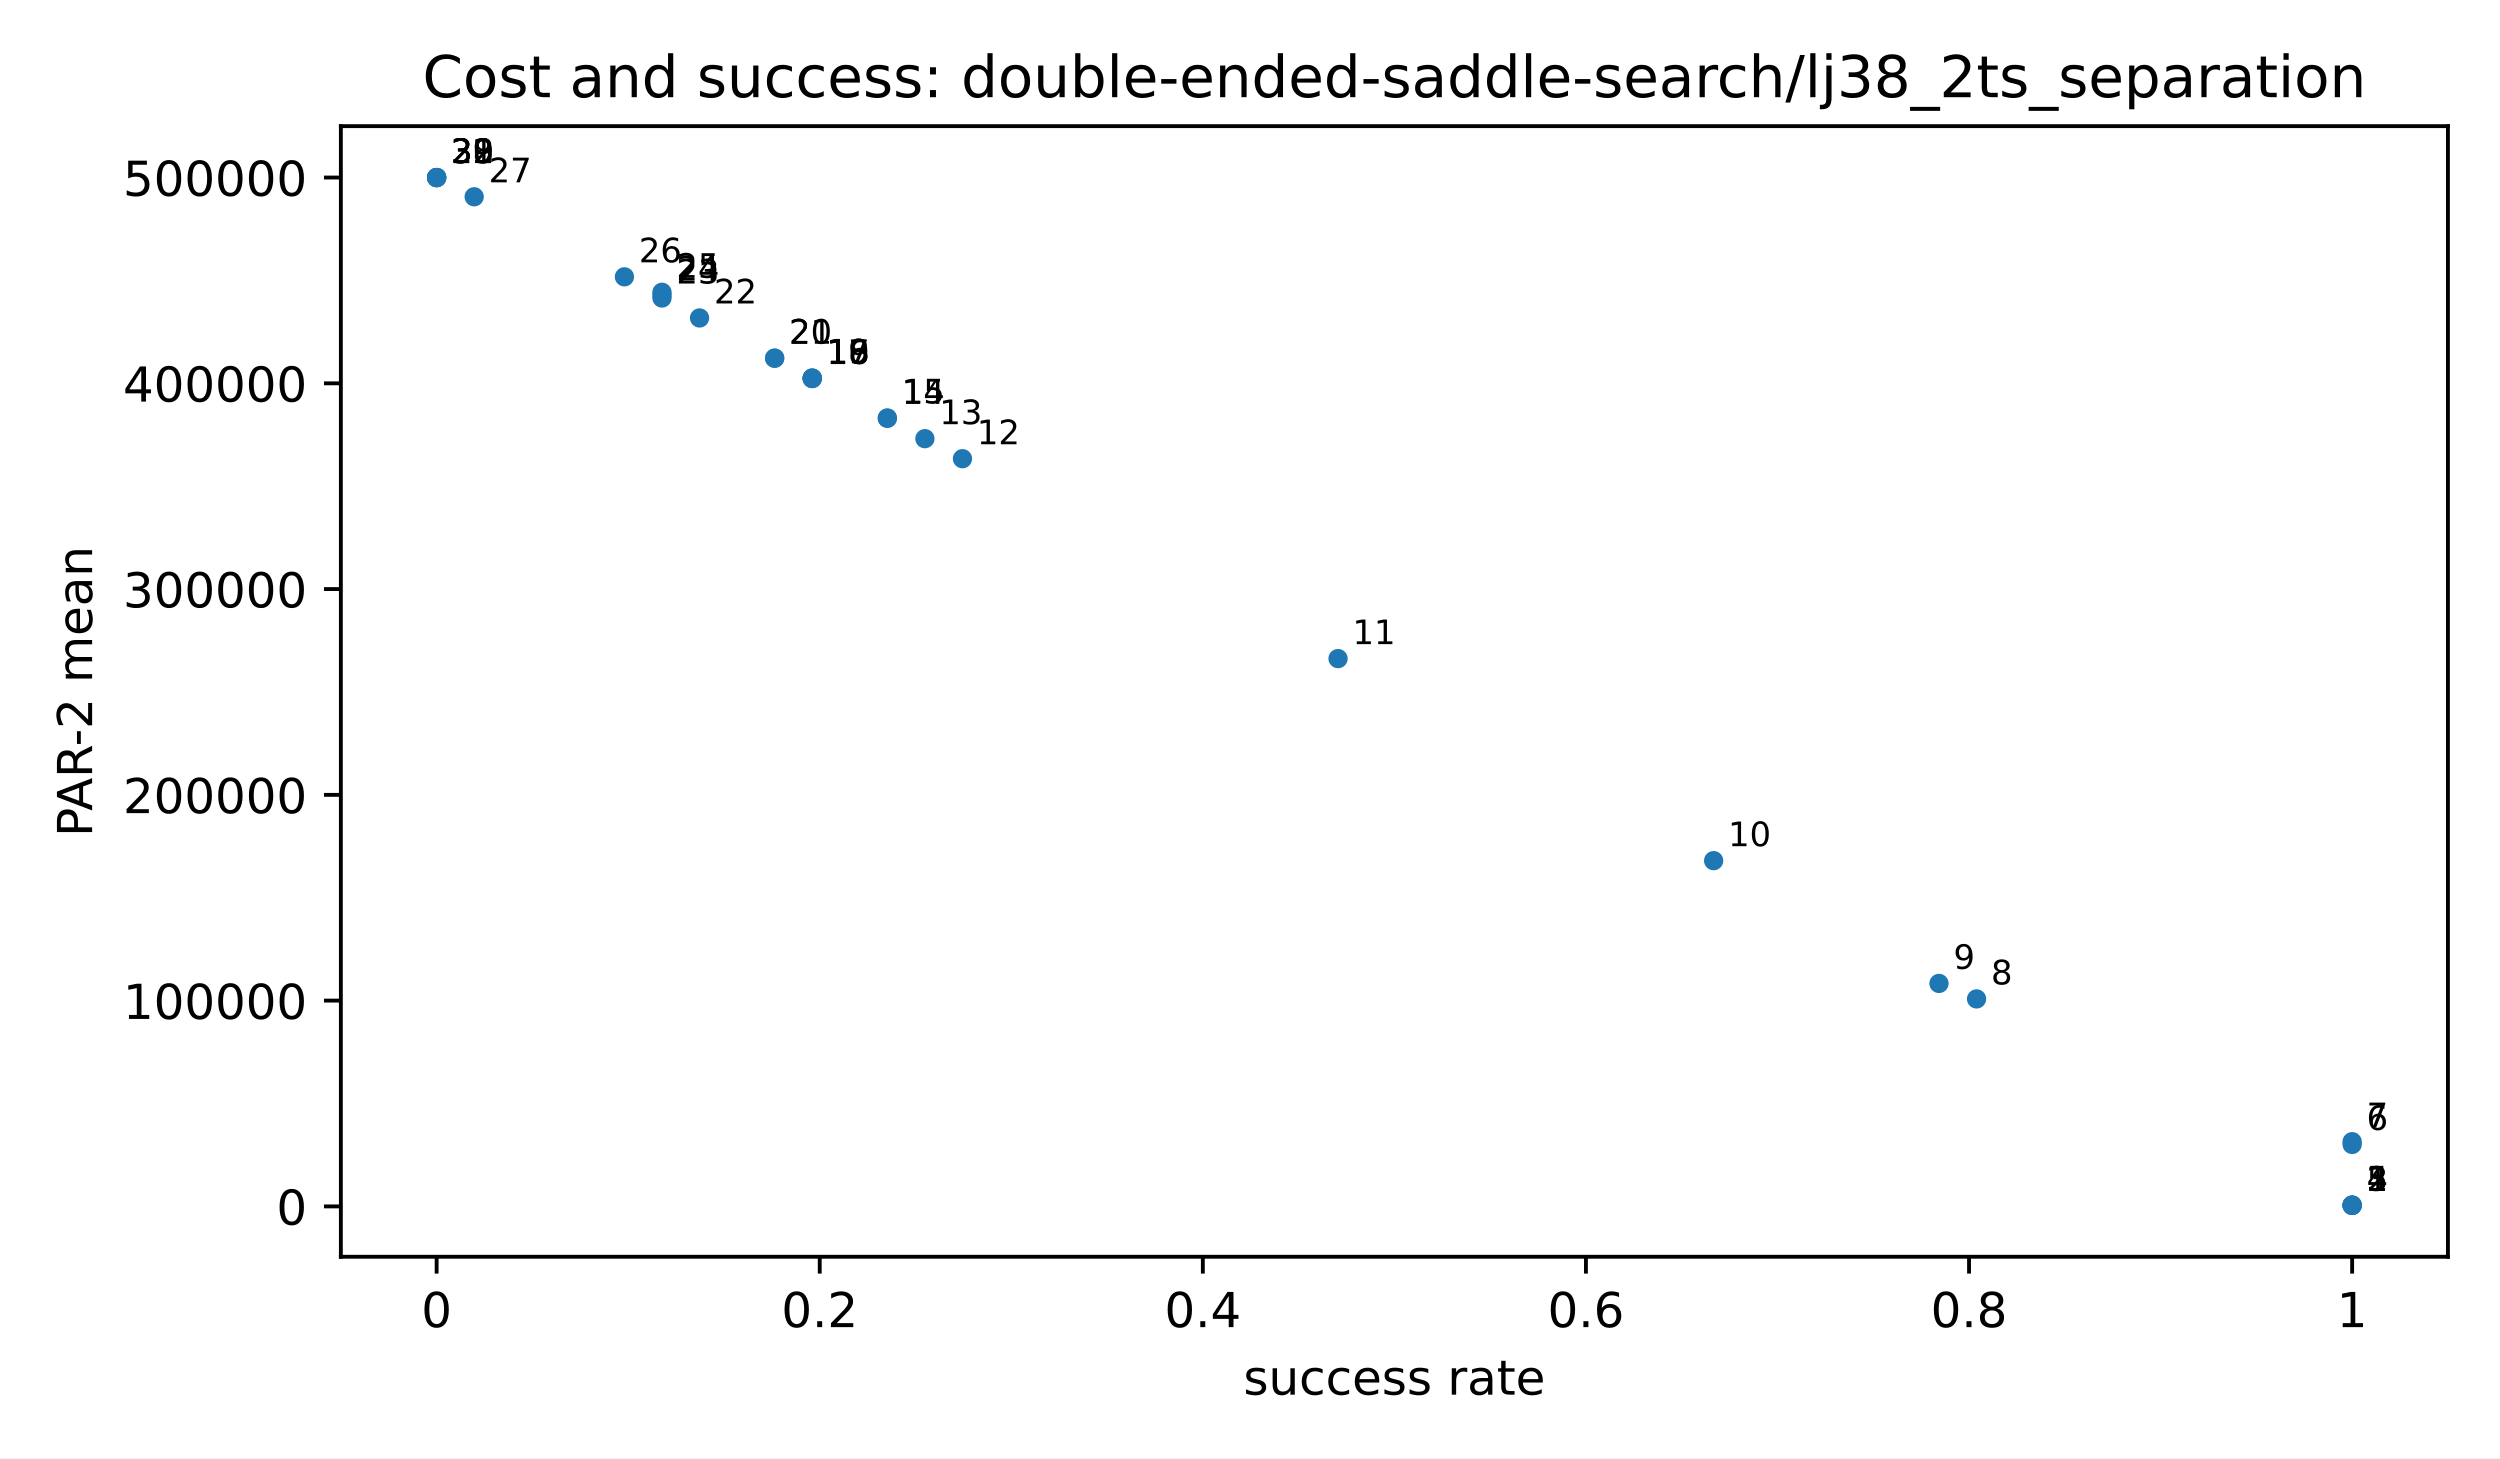
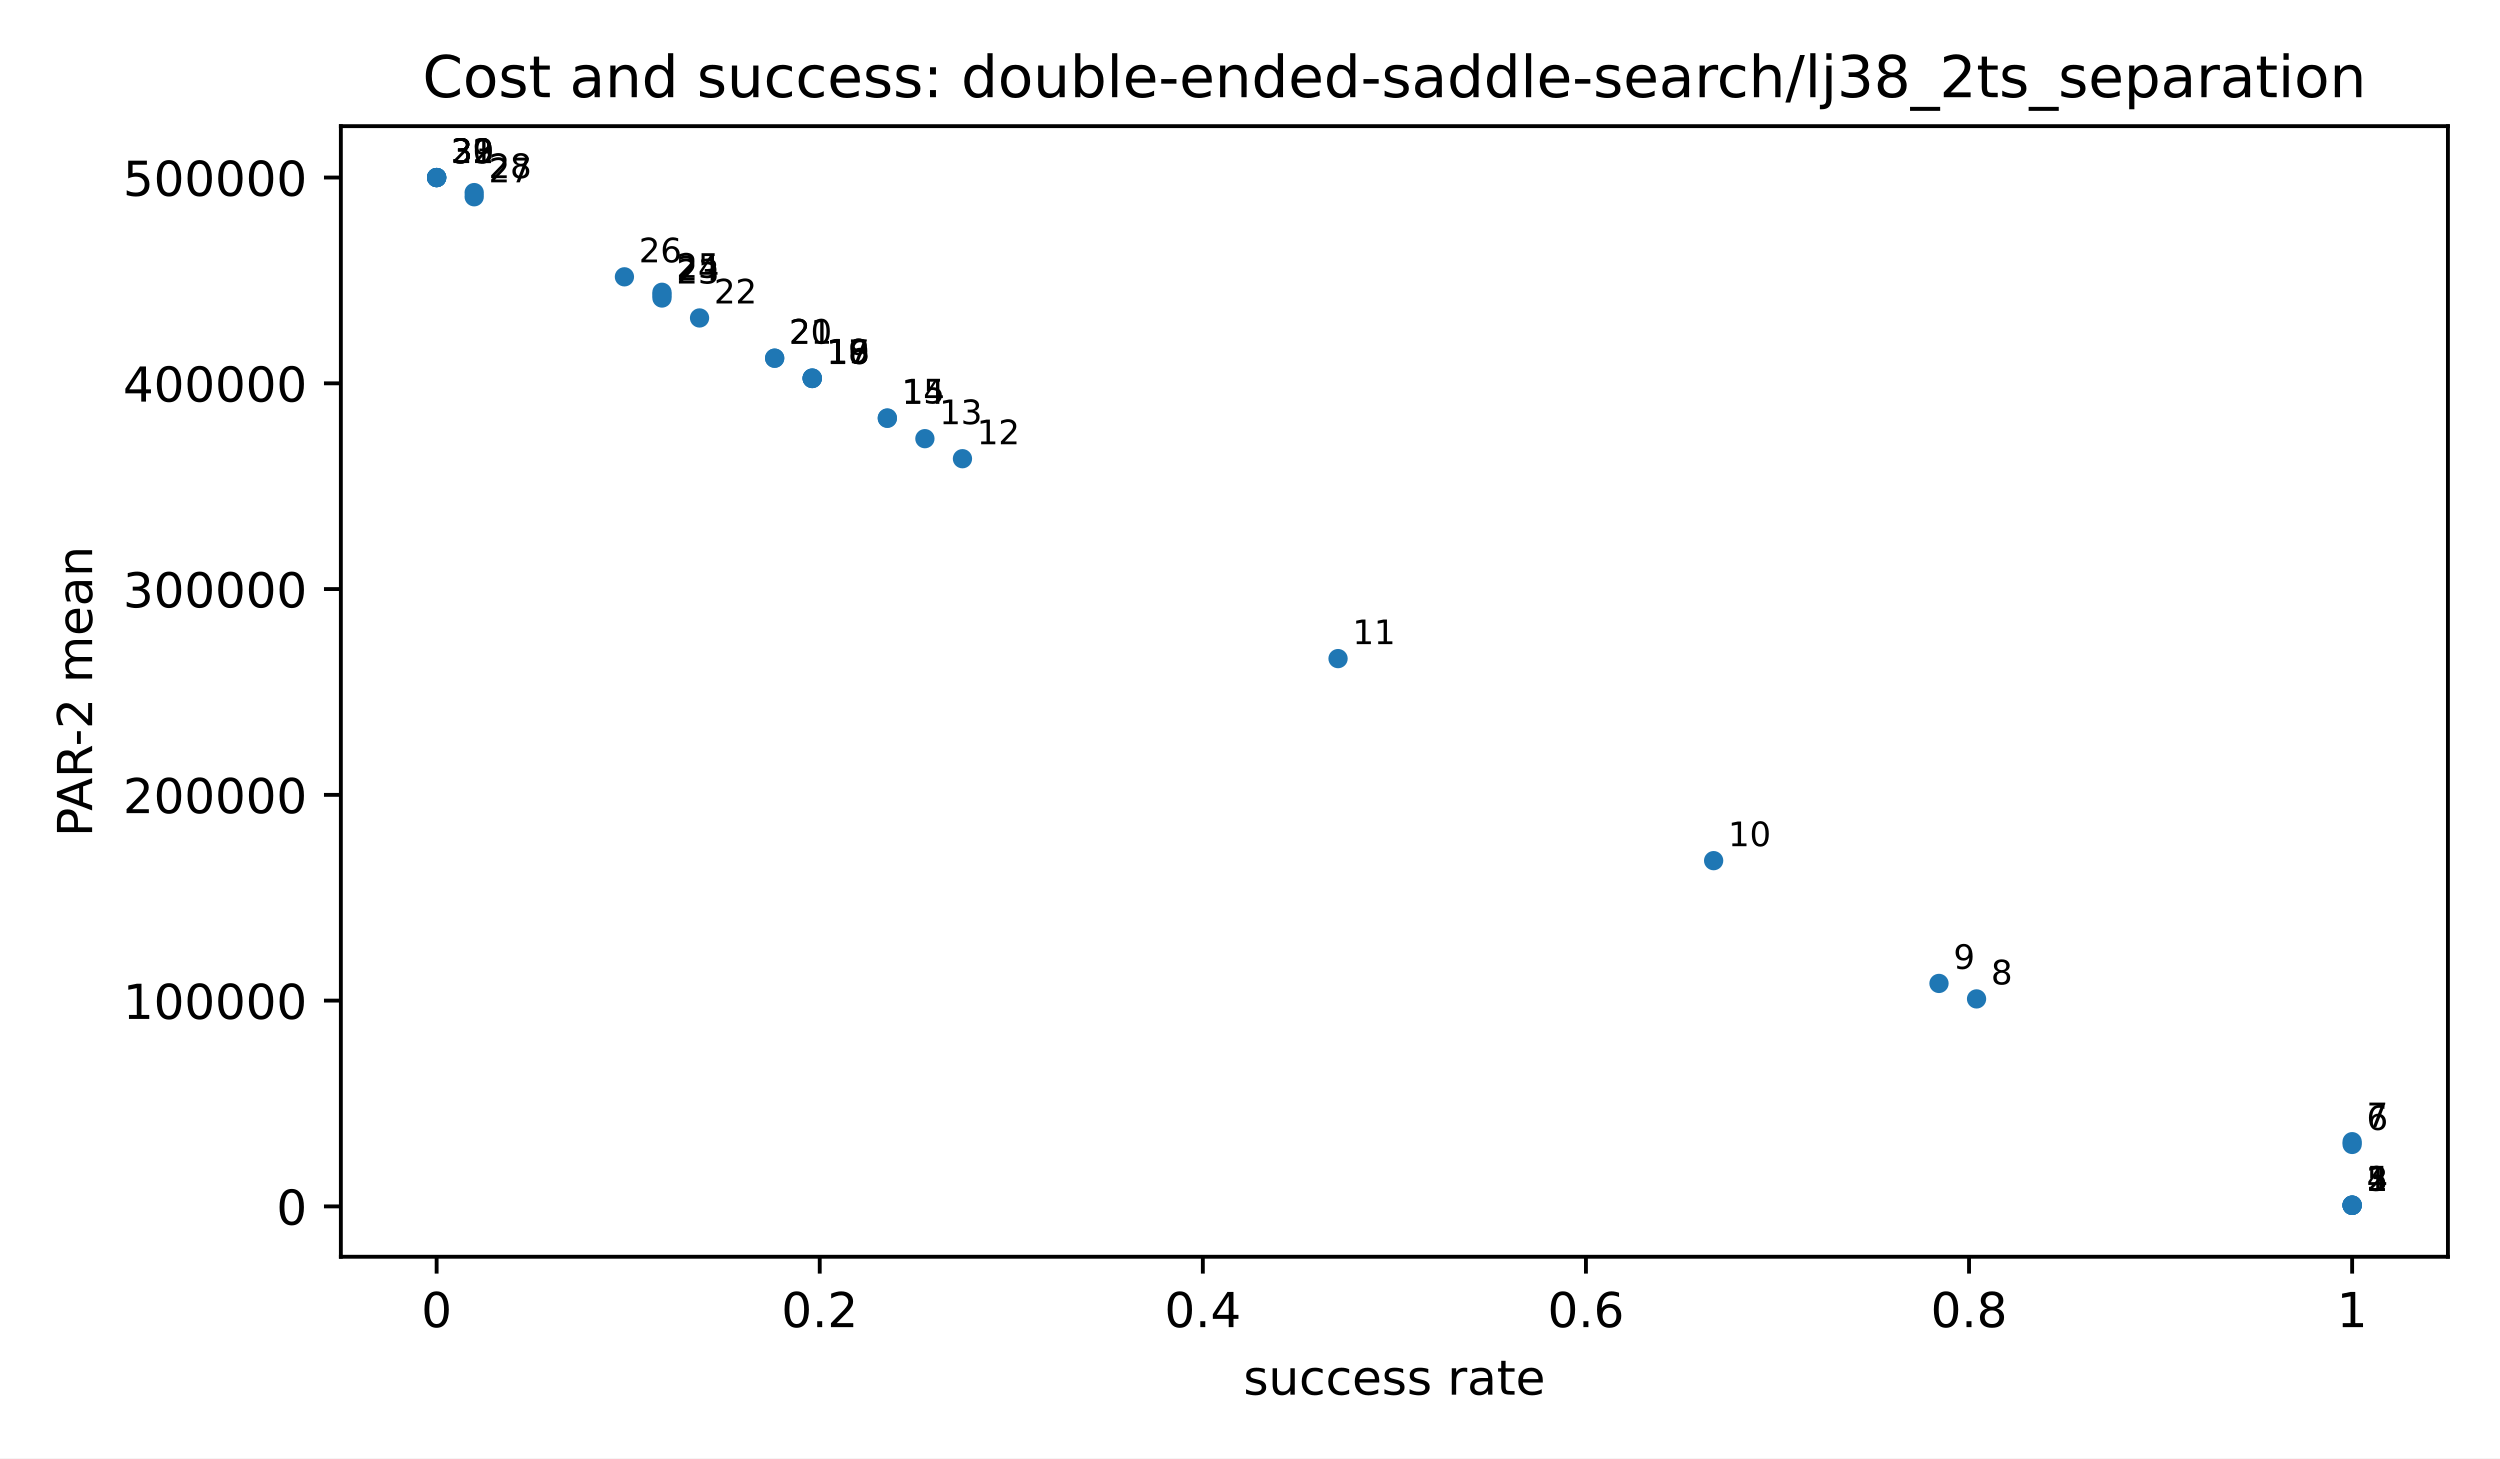
<svg xmlns="http://www.w3.org/2000/svg" xmlns:xlink="http://www.w3.org/1999/xlink" width="518.4pt" height="302.4pt" viewBox="0 0 518.4 302.4" version="1.1">
  <defs>
    <style type="text/css">*{stroke-linejoin: round; stroke-linecap: butt}</style>
  </defs>
  <g id="figure_1">
    <g id="patch_1">
      <path d="M 0 302.4  L 518.4 302.4  L 518.4 0  L 0 0  z " style="fill: #ffffff" />
    </g>
    <g id="axes_1">
      <g id="patch_2">
        <path d="M 70.68 260.6  L 507.6 260.6  L 507.6 26.16  L 70.68 26.16  z " style="fill: #ffffff" />
      </g>
      <g id="PathCollection_1">
        <defs>
          <path id="m2d8934182f" d="M 0 2  C 0.53 2 1.039 1.789 1.414 1.414  C 1.789 1.039 2 0.53 2 0  C 2 -0.53 1.789 -1.039 1.414 -1.414  C 1.039 -1.789 0.53 -2 0 -2  C -0.53 -2 -1.039 -1.789 -1.414 -1.414  C -1.789 -1.039 -2 -0.53 -2 0  C -2 0.53 -1.789 1.039 -1.414 1.414  C -1.039 1.789 -0.53 2 0 2  z " />
        </defs>
        <g clip-path="url(#p58a81f9ba8)">
          <use xlink:href="#m2d8934182f" x="487.74" y="249.944" style="fill: #1f77b4" />
          <use xlink:href="#m2d8934182f" x="487.74" y="249.936" style="fill: #1f77b4" />
          <use xlink:href="#m2d8934182f" x="487.74" y="249.934" style="fill: #1f77b4" />
          <use xlink:href="#m2d8934182f" x="487.74" y="249.917" style="fill: #1f77b4" />
          <use xlink:href="#m2d8934182f" x="487.74" y="249.867" style="fill: #1f77b4" />
          <use xlink:href="#m2d8934182f" x="487.74" y="237.312" style="fill: #1f77b4" />
          <use xlink:href="#m2d8934182f" x="487.74" y="236.74" style="fill: #1f77b4" />
          <use xlink:href="#m2d8934182f" x="409.858" y="207.135" style="fill: #1f77b4" />
          <use xlink:href="#m2d8934182f" x="402.069" y="203.925" style="fill: #1f77b4" />
          <use xlink:href="#m2d8934182f" x="355.34" y="178.465" style="fill: #1f77b4" />
          <use xlink:href="#m2d8934182f" x="277.458" y="136.568" style="fill: #1f77b4" />
          <use xlink:href="#m2d8934182f" x="199.575" y="95.118" style="fill: #1f77b4" />
          <use xlink:href="#m2d8934182f" x="191.787" y="90.962" style="fill: #1f77b4" />
          <use xlink:href="#m2d8934182f" x="183.999" y="86.746" style="fill: #1f77b4" />
          <use xlink:href="#m2d8934182f" x="183.999" y="86.666" style="fill: #1f77b4" />
          <use xlink:href="#m2d8934182f" x="168.422" y="78.494" style="fill: #1f77b4" />
          <use xlink:href="#m2d8934182f" x="168.422" y="78.486" style="fill: #1f77b4" />
          <use xlink:href="#m2d8934182f" x="168.422" y="78.399" style="fill: #1f77b4" />
          <use xlink:href="#m2d8934182f" x="168.422" y="78.39" style="fill: #1f77b4" />
          <use xlink:href="#m2d8934182f" x="160.634" y="74.274" style="fill: #1f77b4" />
          <use xlink:href="#m2d8934182f" x="160.634" y="74.271" style="fill: #1f77b4" />
          <use xlink:href="#m2d8934182f" x="145.058" y="65.932" style="fill: #1f77b4" />
          <use xlink:href="#m2d8934182f" x="137.269" y="61.797" style="fill: #1f77b4" />
          <use xlink:href="#m2d8934182f" x="137.269" y="61.173" style="fill: #1f77b4" />
          <use xlink:href="#m2d8934182f" x="137.269" y="60.606" style="fill: #1f77b4" />
          <use xlink:href="#m2d8934182f" x="129.481" y="57.402" style="fill: #1f77b4" />
          <use xlink:href="#m2d8934182f" x="98.328" y="40.803" style="fill: #1f77b4" />
+           <use xlink:href="#m2d8934182f" x="98.328" y="39.935" style="fill: #1f77b4" />
          <use xlink:href="#m2d8934182f" x="90.54" y="36.816" style="fill: #1f77b4" />
          <use xlink:href="#m2d8934182f" x="90.54" y="36.816" style="fill: #1f77b4" />
          <use xlink:href="#m2d8934182f" x="90.54" y="36.816" style="fill: #1f77b4" />
          <use xlink:href="#m2d8934182f" x="90.54" y="36.816" style="fill: #1f77b4" />
          <use xlink:href="#m2d8934182f" x="90.54" y="36.816" style="fill: #1f77b4" />
        </g>
      </g>
      <g id="matplotlib.axis_1">
        <g id="xtick_1">
          <g id="line2d_1">
            <defs>
              <path id="m8ea4d47d77" d="M 0 0  L 0 3.5  " style="stroke: #000000; stroke-width: 0.8" />
            </defs>
            <g>
              <use xlink:href="#m8ea4d47d77" x="90.54" y="260.6" style="stroke: #000000; stroke-width: 0.8" />
            </g>
          </g>
          <g id="text_1">
            <text style="font-size: 10px; font-family: 'DejaVu Sans', 'Bitstream Vera Sans', 'Computer Modern Sans Serif', 'Lucida Grande', 'Verdana', 'Geneva', 'Lucid', 'Arial', 'Helvetica', 'Avant Garde', sans-serif; text-anchor: middle" x="90.54" y="275.198" transform="rotate(-0 90.54 275.1977)">0</text>
          </g>
        </g>
        <g id="xtick_2">
          <g id="line2d_2">
            <g>
              <use xlink:href="#m8ea4d47d77" x="169.98" y="260.6" style="stroke: #000000; stroke-width: 0.8" />
            </g>
          </g>
          <g id="text_2">
            <text style="font-size: 10px; font-family: 'DejaVu Sans', 'Bitstream Vera Sans', 'Computer Modern Sans Serif', 'Lucida Grande', 'Verdana', 'Geneva', 'Lucid', 'Arial', 'Helvetica', 'Avant Garde', sans-serif; text-anchor: middle" x="169.98" y="275.198" transform="rotate(-0 169.98 275.1977)">0.2</text>
          </g>
        </g>
        <g id="xtick_3">
          <g id="line2d_3">
            <g>
              <use xlink:href="#m8ea4d47d77" x="249.42" y="260.6" style="stroke: #000000; stroke-width: 0.8" />
            </g>
          </g>
          <g id="text_3">
            <text style="font-size: 10px; font-family: 'DejaVu Sans', 'Bitstream Vera Sans', 'Computer Modern Sans Serif', 'Lucida Grande', 'Verdana', 'Geneva', 'Lucid', 'Arial', 'Helvetica', 'Avant Garde', sans-serif; text-anchor: middle" x="249.42" y="275.198" transform="rotate(-0 249.42 275.1977)">0.4</text>
          </g>
        </g>
        <g id="xtick_4">
          <g id="line2d_4">
            <g>
              <use xlink:href="#m8ea4d47d77" x="328.86" y="260.6" style="stroke: #000000; stroke-width: 0.8" />
            </g>
          </g>
          <g id="text_4">
            <text style="font-size: 10px; font-family: 'DejaVu Sans', 'Bitstream Vera Sans', 'Computer Modern Sans Serif', 'Lucida Grande', 'Verdana', 'Geneva', 'Lucid', 'Arial', 'Helvetica', 'Avant Garde', sans-serif; text-anchor: middle" x="328.86" y="275.198" transform="rotate(-0 328.86 275.1977)">0.6</text>
          </g>
        </g>
        <g id="xtick_5">
          <g id="line2d_5">
            <g>
              <use xlink:href="#m8ea4d47d77" x="408.3" y="260.6" style="stroke: #000000; stroke-width: 0.8" />
            </g>
          </g>
          <g id="text_5">
            <text style="font-size: 10px; font-family: 'DejaVu Sans', 'Bitstream Vera Sans', 'Computer Modern Sans Serif', 'Lucida Grande', 'Verdana', 'Geneva', 'Lucid', 'Arial', 'Helvetica', 'Avant Garde', sans-serif; text-anchor: middle" x="408.3" y="275.198" transform="rotate(-0 408.3 275.1977)">0.8</text>
          </g>
        </g>
        <g id="xtick_6">
          <g id="line2d_6">
            <g>
              <use xlink:href="#m8ea4d47d77" x="487.74" y="260.6" style="stroke: #000000; stroke-width: 0.8" />
            </g>
          </g>
          <g id="text_6">
            <text style="font-size: 10px; font-family: 'DejaVu Sans', 'Bitstream Vera Sans', 'Computer Modern Sans Serif', 'Lucida Grande', 'Verdana', 'Geneva', 'Lucid', 'Arial', 'Helvetica', 'Avant Garde', sans-serif; text-anchor: middle" x="487.74" y="275.198" transform="rotate(-0 487.74 275.1977)">1</text>
          </g>
        </g>
        <g id="text_7">
          <text style="font-size: 10px; font-family: 'DejaVu Sans', 'Bitstream Vera Sans', 'Computer Modern Sans Serif', 'Lucida Grande', 'Verdana', 'Geneva', 'Lucid', 'Arial', 'Helvetica', 'Avant Garde', sans-serif; text-anchor: middle" x="289.14" y="289.198" transform="rotate(-0 289.14 289.1977)">success rate</text>
        </g>
      </g>
      <g id="matplotlib.axis_2">
        <g id="ytick_1">
          <g id="line2d_7">
            <defs>
              <path id="md659df78fa" d="M 0 0  L -3.5 0  " style="stroke: #000000; stroke-width: 0.8" />
            </defs>
            <g>
              <use xlink:href="#md659df78fa" x="70.68" y="250.158" style="stroke: #000000; stroke-width: 0.8" />
            </g>
          </g>
          <g id="text_8">
            <text style="font-size: 10px; font-family: 'DejaVu Sans', 'Bitstream Vera Sans', 'Computer Modern Sans Serif', 'Lucida Grande', 'Verdana', 'Geneva', 'Lucid', 'Arial', 'Helvetica', 'Avant Garde', sans-serif; text-anchor: end" x="63.68" y="253.957" transform="rotate(-0 63.68 253.957)">0</text>
          </g>
        </g>
        <g id="ytick_2">
          <g id="line2d_8">
            <g>
              <use xlink:href="#md659df78fa" x="70.68" y="207.49" style="stroke: #000000; stroke-width: 0.8" />
            </g>
          </g>
          <g id="text_9">
            <text style="font-size: 10px; font-family: 'DejaVu Sans', 'Bitstream Vera Sans', 'Computer Modern Sans Serif', 'Lucida Grande', 'Verdana', 'Geneva', 'Lucid', 'Arial', 'Helvetica', 'Avant Garde', sans-serif; text-anchor: end" x="63.68" y="211.289" transform="rotate(-0 63.68 211.2886)">100000</text>
          </g>
        </g>
        <g id="ytick_3">
          <g id="line2d_9">
            <g>
              <use xlink:href="#md659df78fa" x="70.68" y="164.821" style="stroke: #000000; stroke-width: 0.8" />
            </g>
          </g>
          <g id="text_10">
            <text style="font-size: 10px; font-family: 'DejaVu Sans', 'Bitstream Vera Sans', 'Computer Modern Sans Serif', 'Lucida Grande', 'Verdana', 'Geneva', 'Lucid', 'Arial', 'Helvetica', 'Avant Garde', sans-serif; text-anchor: end" x="63.68" y="168.62" transform="rotate(-0 63.68 168.6203)">200000</text>
          </g>
        </g>
        <g id="ytick_4">
          <g id="line2d_10">
            <g>
              <use xlink:href="#md659df78fa" x="70.68" y="122.153" style="stroke: #000000; stroke-width: 0.8" />
            </g>
          </g>
          <g id="text_11">
            <text style="font-size: 10px; font-family: 'DejaVu Sans', 'Bitstream Vera Sans', 'Computer Modern Sans Serif', 'Lucida Grande', 'Verdana', 'Geneva', 'Lucid', 'Arial', 'Helvetica', 'Avant Garde', sans-serif; text-anchor: end" x="63.68" y="125.952" transform="rotate(-0 63.68 125.9519)">300000</text>
          </g>
        </g>
        <g id="ytick_5">
          <g id="line2d_11">
            <g>
              <use xlink:href="#md659df78fa" x="70.68" y="79.485" style="stroke: #000000; stroke-width: 0.8" />
            </g>
          </g>
          <g id="text_12">
            <text style="font-size: 10px; font-family: 'DejaVu Sans', 'Bitstream Vera Sans', 'Computer Modern Sans Serif', 'Lucida Grande', 'Verdana', 'Geneva', 'Lucid', 'Arial', 'Helvetica', 'Avant Garde', sans-serif; text-anchor: end" x="63.68" y="83.284" transform="rotate(-0 63.68 83.28355)">400000</text>
          </g>
        </g>
        <g id="ytick_6">
          <g id="line2d_12">
            <g>
              <use xlink:href="#md659df78fa" x="70.68" y="36.816" style="stroke: #000000; stroke-width: 0.8" />
            </g>
          </g>
          <g id="text_13">
            <text style="font-size: 10px; font-family: 'DejaVu Sans', 'Bitstream Vera Sans', 'Computer Modern Sans Serif', 'Lucida Grande', 'Verdana', 'Geneva', 'Lucid', 'Arial', 'Helvetica', 'Avant Garde', sans-serif; text-anchor: end" x="63.68" y="40.615" transform="rotate(-0 63.68 40.61519)">500000</text>
          </g>
        </g>
        <g id="text_14">
          <text style="font-size: 10px; font-family: 'DejaVu Sans', 'Bitstream Vera Sans', 'Computer Modern Sans Serif', 'Lucida Grande', 'Verdana', 'Geneva', 'Lucid', 'Arial', 'Helvetica', 'Avant Garde', sans-serif; text-anchor: middle" x="19.103" y="143.38" transform="rotate(-90 19.10266 143.38)">PAR-2 mean</text>
        </g>
      </g>
      <g id="patch_3">
        <path d="M 70.68 260.6  L 70.68 26.16  " style="fill: none; stroke: #000000; stroke-width: 0.8; stroke-linejoin: miter; stroke-linecap: square" />
      </g>
      <g id="patch_4">
        <path d="M 507.6 260.6  L 507.6 26.16  " style="fill: none; stroke: #000000; stroke-width: 0.8; stroke-linejoin: miter; stroke-linecap: square" />
      </g>
      <g id="patch_5">
        <path d="M 70.68 260.6  L 507.6 260.6  " style="fill: none; stroke: #000000; stroke-width: 0.8; stroke-linejoin: miter; stroke-linecap: square" />
      </g>
      <g id="patch_6">
        <path d="M 70.68 26.16  L 507.6 26.16  " style="fill: none; stroke: #000000; stroke-width: 0.8; stroke-linejoin: miter; stroke-linecap: square" />
      </g>
      <g id="text_15">
        <text style="font-size: 7px; font-family: 'DejaVu Sans', 'Bitstream Vera Sans', 'Computer Modern Sans Serif', 'Lucida Grande', 'Verdana', 'Geneva', 'Lucid', 'Arial', 'Helvetica', 'Avant Garde', sans-serif; text-anchor: start" x="490.74" y="246.944" transform="rotate(-0 490.74 246.9436)">1</text>
      </g>
      <g id="text_16">
        <text style="font-size: 7px; font-family: 'DejaVu Sans', 'Bitstream Vera Sans', 'Computer Modern Sans Serif', 'Lucida Grande', 'Verdana', 'Geneva', 'Lucid', 'Arial', 'Helvetica', 'Avant Garde', sans-serif; text-anchor: start" x="490.74" y="246.936" transform="rotate(-0 490.74 246.9361)">2</text>
      </g>
      <g id="text_17">
        <text style="font-size: 7px; font-family: 'DejaVu Sans', 'Bitstream Vera Sans', 'Computer Modern Sans Serif', 'Lucida Grande', 'Verdana', 'Geneva', 'Lucid', 'Arial', 'Helvetica', 'Avant Garde', sans-serif; text-anchor: start" x="490.74" y="246.934" transform="rotate(-0 490.74 246.9343)">3</text>
      </g>
      <g id="text_18">
        <text style="font-size: 7px; font-family: 'DejaVu Sans', 'Bitstream Vera Sans', 'Computer Modern Sans Serif', 'Lucida Grande', 'Verdana', 'Geneva', 'Lucid', 'Arial', 'Helvetica', 'Avant Garde', sans-serif; text-anchor: start" x="490.74" y="246.917" transform="rotate(-0 490.74 246.9172)">4</text>
      </g>
      <g id="text_19">
        <text style="font-size: 7px; font-family: 'DejaVu Sans', 'Bitstream Vera Sans', 'Computer Modern Sans Serif', 'Lucida Grande', 'Verdana', 'Geneva', 'Lucid', 'Arial', 'Helvetica', 'Avant Garde', sans-serif; text-anchor: start" x="490.74" y="246.867" transform="rotate(-0 490.74 246.8673)">5</text>
      </g>
      <g id="text_20">
        <text style="font-size: 7px; font-family: 'DejaVu Sans', 'Bitstream Vera Sans', 'Computer Modern Sans Serif', 'Lucida Grande', 'Verdana', 'Geneva', 'Lucid', 'Arial', 'Helvetica', 'Avant Garde', sans-serif; text-anchor: start" x="490.74" y="234.312" transform="rotate(-0 490.74 234.3125)">6</text>
      </g>
      <g id="text_21">
        <text style="font-size: 7px; font-family: 'DejaVu Sans', 'Bitstream Vera Sans', 'Computer Modern Sans Serif', 'Lucida Grande', 'Verdana', 'Geneva', 'Lucid', 'Arial', 'Helvetica', 'Avant Garde', sans-serif; text-anchor: start" x="490.74" y="233.74" transform="rotate(-0 490.74 233.7401)">7</text>
      </g>
      <g id="text_22">
        <text style="font-size: 7px; font-family: 'DejaVu Sans', 'Bitstream Vera Sans', 'Computer Modern Sans Serif', 'Lucida Grande', 'Verdana', 'Geneva', 'Lucid', 'Arial', 'Helvetica', 'Avant Garde', sans-serif; text-anchor: start" x="412.858" y="204.135" transform="rotate(-0 412.8576 204.1352)">8</text>
      </g>
      <g id="text_23">
        <text style="font-size: 7px; font-family: 'DejaVu Sans', 'Bitstream Vera Sans', 'Computer Modern Sans Serif', 'Lucida Grande', 'Verdana', 'Geneva', 'Lucid', 'Arial', 'Helvetica', 'Avant Garde', sans-serif; text-anchor: start" x="405.069" y="200.925" transform="rotate(-0 405.0694 200.9246)">9</text>
      </g>
      <g id="text_24">
        <text style="font-size: 7px; font-family: 'DejaVu Sans', 'Bitstream Vera Sans', 'Computer Modern Sans Serif', 'Lucida Grande', 'Verdana', 'Geneva', 'Lucid', 'Arial', 'Helvetica', 'Avant Garde', sans-serif; text-anchor: start" x="358.34" y="175.465" transform="rotate(-0 358.34 175.4649)">10</text>
      </g>
      <g id="text_25">
        <text style="font-size: 7px; font-family: 'DejaVu Sans', 'Bitstream Vera Sans', 'Computer Modern Sans Serif', 'Lucida Grande', 'Verdana', 'Geneva', 'Lucid', 'Arial', 'Helvetica', 'Avant Garde', sans-serif; text-anchor: start" x="280.458" y="133.568" transform="rotate(-0 280.4576 133.5683)">11</text>
      </g>
      <g id="text_26">
        <text style="font-size: 7px; font-family: 'DejaVu Sans', 'Bitstream Vera Sans', 'Computer Modern Sans Serif', 'Lucida Grande', 'Verdana', 'Geneva', 'Lucid', 'Arial', 'Helvetica', 'Avant Garde', sans-serif; text-anchor: start" x="202.575" y="92.118" transform="rotate(-0 202.5753 92.11768)">12</text>
      </g>
      <g id="text_27">
        <text style="font-size: 7px; font-family: 'DejaVu Sans', 'Bitstream Vera Sans', 'Computer Modern Sans Serif', 'Lucida Grande', 'Verdana', 'Geneva', 'Lucid', 'Arial', 'Helvetica', 'Avant Garde', sans-serif; text-anchor: start" x="194.787" y="87.962" transform="rotate(-0 194.7871 87.96163)">13</text>
      </g>
      <g id="text_28">
        <text style="font-size: 7px; font-family: 'DejaVu Sans', 'Bitstream Vera Sans', 'Computer Modern Sans Serif', 'Lucida Grande', 'Verdana', 'Geneva', 'Lucid', 'Arial', 'Helvetica', 'Avant Garde', sans-serif; text-anchor: start" x="186.999" y="83.746" transform="rotate(-0 186.9988 83.74639)">14</text>
      </g>
      <g id="text_29">
        <text style="font-size: 7px; font-family: 'DejaVu Sans', 'Bitstream Vera Sans', 'Computer Modern Sans Serif', 'Lucida Grande', 'Verdana', 'Geneva', 'Lucid', 'Arial', 'Helvetica', 'Avant Garde', sans-serif; text-anchor: start" x="186.999" y="83.666" transform="rotate(-0 186.9988 83.66557)">15</text>
      </g>
      <g id="text_30">
        <text style="font-size: 7px; font-family: 'DejaVu Sans', 'Bitstream Vera Sans', 'Computer Modern Sans Serif', 'Lucida Grande', 'Verdana', 'Geneva', 'Lucid', 'Arial', 'Helvetica', 'Avant Garde', sans-serif; text-anchor: start" x="171.422" y="75.494" transform="rotate(-0 171.4224 75.49432)">16</text>
      </g>
      <g id="text_31">
        <text style="font-size: 7px; font-family: 'DejaVu Sans', 'Bitstream Vera Sans', 'Computer Modern Sans Serif', 'Lucida Grande', 'Verdana', 'Geneva', 'Lucid', 'Arial', 'Helvetica', 'Avant Garde', sans-serif; text-anchor: start" x="171.422" y="75.486" transform="rotate(-0 171.4224 75.48628)">17</text>
      </g>
      <g id="text_32">
        <text style="font-size: 7px; font-family: 'DejaVu Sans', 'Bitstream Vera Sans', 'Computer Modern Sans Serif', 'Lucida Grande', 'Verdana', 'Geneva', 'Lucid', 'Arial', 'Helvetica', 'Avant Garde', sans-serif; text-anchor: start" x="171.422" y="75.399" transform="rotate(-0 171.4224 75.39877)">18</text>
      </g>
      <g id="text_33">
        <text style="font-size: 7px; font-family: 'DejaVu Sans', 'Bitstream Vera Sans', 'Computer Modern Sans Serif', 'Lucida Grande', 'Verdana', 'Geneva', 'Lucid', 'Arial', 'Helvetica', 'Avant Garde', sans-serif; text-anchor: start" x="171.422" y="75.39" transform="rotate(-0 171.4224 75.3905)">19</text>
      </g>
      <g id="text_34">
        <text style="font-size: 7px; font-family: 'DejaVu Sans', 'Bitstream Vera Sans', 'Computer Modern Sans Serif', 'Lucida Grande', 'Verdana', 'Geneva', 'Lucid', 'Arial', 'Helvetica', 'Avant Garde', sans-serif; text-anchor: start" x="163.634" y="71.274" transform="rotate(-0 163.6341 71.27351)">20</text>
      </g>
      <g id="text_35">
        <text style="font-size: 7px; font-family: 'DejaVu Sans', 'Bitstream Vera Sans', 'Computer Modern Sans Serif', 'Lucida Grande', 'Verdana', 'Geneva', 'Lucid', 'Arial', 'Helvetica', 'Avant Garde', sans-serif; text-anchor: start" x="163.634" y="71.271" transform="rotate(-0 163.6341 71.27115)">21</text>
      </g>
      <g id="text_36">
        <text style="font-size: 7px; font-family: 'DejaVu Sans', 'Bitstream Vera Sans', 'Computer Modern Sans Serif', 'Lucida Grande', 'Verdana', 'Geneva', 'Lucid', 'Arial', 'Helvetica', 'Avant Garde', sans-serif; text-anchor: start" x="148.058" y="62.932" transform="rotate(-0 148.0576 62.93176)">22</text>
      </g>
      <g id="text_37">
        <text style="font-size: 7px; font-family: 'DejaVu Sans', 'Bitstream Vera Sans', 'Computer Modern Sans Serif', 'Lucida Grande', 'Verdana', 'Geneva', 'Lucid', 'Arial', 'Helvetica', 'Avant Garde', sans-serif; text-anchor: start" x="140.269" y="58.797" transform="rotate(-0 140.2694 58.79658)">23</text>
      </g>
      <g id="text_38">
        <text style="font-size: 7px; font-family: 'DejaVu Sans', 'Bitstream Vera Sans', 'Computer Modern Sans Serif', 'Lucida Grande', 'Verdana', 'Geneva', 'Lucid', 'Arial', 'Helvetica', 'Avant Garde', sans-serif; text-anchor: start" x="140.269" y="58.173" transform="rotate(-0 140.2694 58.17283)">24</text>
      </g>
      <g id="text_39">
        <text style="font-size: 7px; font-family: 'DejaVu Sans', 'Bitstream Vera Sans', 'Computer Modern Sans Serif', 'Lucida Grande', 'Verdana', 'Geneva', 'Lucid', 'Arial', 'Helvetica', 'Avant Garde', sans-serif; text-anchor: start" x="140.269" y="57.606" transform="rotate(-0 140.2694 57.60643)">25</text>
      </g>
      <g id="text_40">
        <text style="font-size: 7px; font-family: 'DejaVu Sans', 'Bitstream Vera Sans', 'Computer Modern Sans Serif', 'Lucida Grande', 'Verdana', 'Geneva', 'Lucid', 'Arial', 'Helvetica', 'Avant Garde', sans-serif; text-anchor: start" x="132.481" y="54.402" transform="rotate(-0 132.4812 54.40243)">26</text>
      </g>
      <g id="text_41">
        <text style="font-size: 7px; font-family: 'DejaVu Sans', 'Bitstream Vera Sans', 'Computer Modern Sans Serif', 'Lucida Grande', 'Verdana', 'Geneva', 'Lucid', 'Arial', 'Helvetica', 'Avant Garde', sans-serif; text-anchor: start" x="101.328" y="37.803" transform="rotate(-0 101.3282 37.80311)">27</text>
      </g>
      <g id="text_42">
-         <text style="font-size: 7px; font-family: 'DejaVu Sans', 'Bitstream Vera Sans', 'Computer Modern Sans Serif', 'Lucida Grande', 'Verdana', 'Geneva', 'Lucid', 'Arial', 'Helvetica', 'Avant Garde', sans-serif; text-anchor: start" x="93.54" y="33.816" transform="rotate(-0 93.54 33.81636)">28</text>
+         <text style="font-size: 7px; font-family: 'DejaVu Sans', 'Bitstream Vera Sans', 'Computer Modern Sans Serif', 'Lucida Grande', 'Verdana', 'Geneva', 'Lucid', 'Arial', 'Helvetica', 'Avant Garde', sans-serif; text-anchor: start" x="101.328" y="36.935" transform="rotate(-0 101.3282 36.93545)">28</text>
      </g>
      <g id="text_43">
        <text style="font-size: 7px; font-family: 'DejaVu Sans', 'Bitstream Vera Sans', 'Computer Modern Sans Serif', 'Lucida Grande', 'Verdana', 'Geneva', 'Lucid', 'Arial', 'Helvetica', 'Avant Garde', sans-serif; text-anchor: start" x="93.54" y="33.816" transform="rotate(-0 93.54 33.81636)">29</text>
      </g>
      <g id="text_44">
        <text style="font-size: 7px; font-family: 'DejaVu Sans', 'Bitstream Vera Sans', 'Computer Modern Sans Serif', 'Lucida Grande', 'Verdana', 'Geneva', 'Lucid', 'Arial', 'Helvetica', 'Avant Garde', sans-serif; text-anchor: start" x="93.54" y="33.816" transform="rotate(-0 93.54 33.81636)">30</text>
      </g>
      <g id="text_45">
        <text style="font-size: 7px; font-family: 'DejaVu Sans', 'Bitstream Vera Sans', 'Computer Modern Sans Serif', 'Lucida Grande', 'Verdana', 'Geneva', 'Lucid', 'Arial', 'Helvetica', 'Avant Garde', sans-serif; text-anchor: start" x="93.54" y="33.816" transform="rotate(-0 93.54 33.81636)">31</text>
      </g>
      <g id="text_46">
        <text style="font-size: 7px; font-family: 'DejaVu Sans', 'Bitstream Vera Sans', 'Computer Modern Sans Serif', 'Lucida Grande', 'Verdana', 'Geneva', 'Lucid', 'Arial', 'Helvetica', 'Avant Garde', sans-serif; text-anchor: start" x="93.54" y="33.816" transform="rotate(-0 93.54 33.81636)">32</text>
      </g>
      <g id="text_47">
+         <text style="font-size: 7px; font-family: 'DejaVu Sans', 'Bitstream Vera Sans', 'Computer Modern Sans Serif', 'Lucida Grande', 'Verdana', 'Geneva', 'Lucid', 'Arial', 'Helvetica', 'Avant Garde', sans-serif; text-anchor: start" x="93.54" y="33.816" transform="rotate(-0 93.54 33.81636)">33</text>
+       </g>
+       <g id="text_48">
        <text style="font-size: 12px; font-family: 'DejaVu Sans', 'Bitstream Vera Sans', 'Computer Modern Sans Serif', 'Lucida Grande', 'Verdana', 'Geneva', 'Lucid', 'Arial', 'Helvetica', 'Avant Garde', sans-serif; text-anchor: middle" x="289.14" y="20.16" transform="rotate(-0 289.14 20.16)">Cost and success: double-ended-saddle-search/lj38_2ts_separation</text>
      </g>
    </g>
  </g>
  <defs>
    <clipPath id="p58a81f9ba8">
      <rect x="70.68" y="26.16" width="436.92" height="234.44" />
    </clipPath>
  </defs>
</svg>
